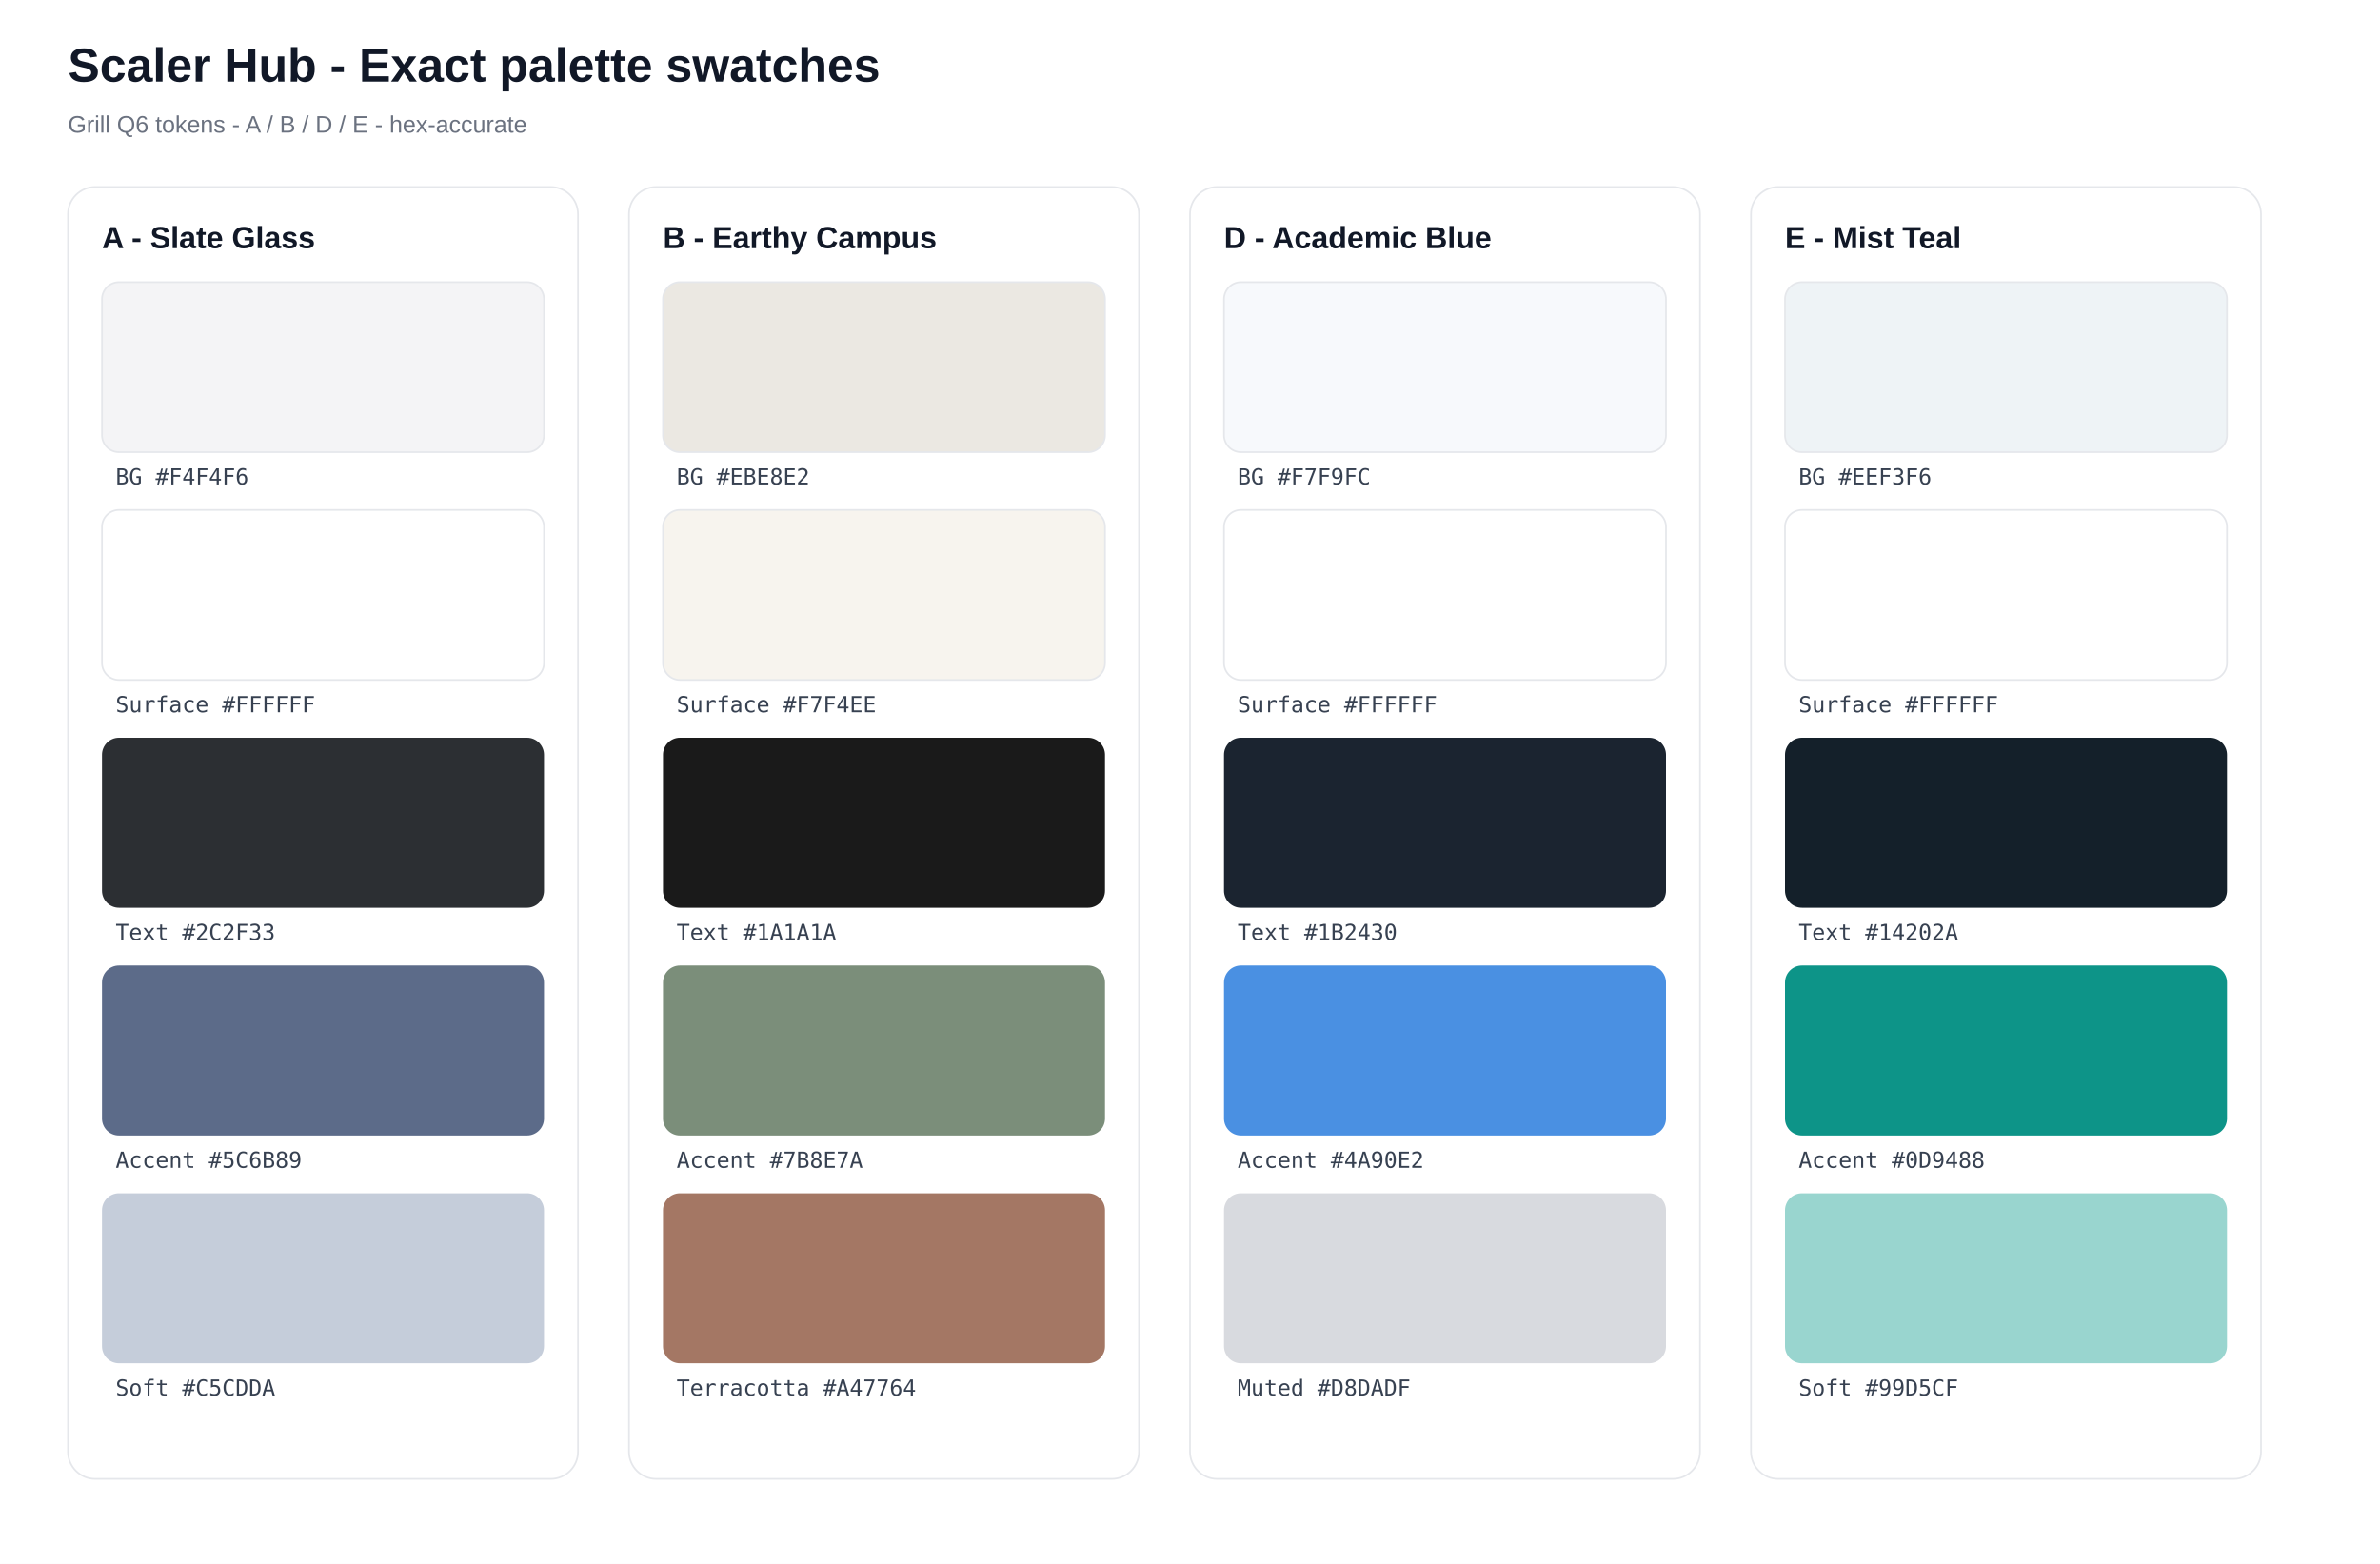
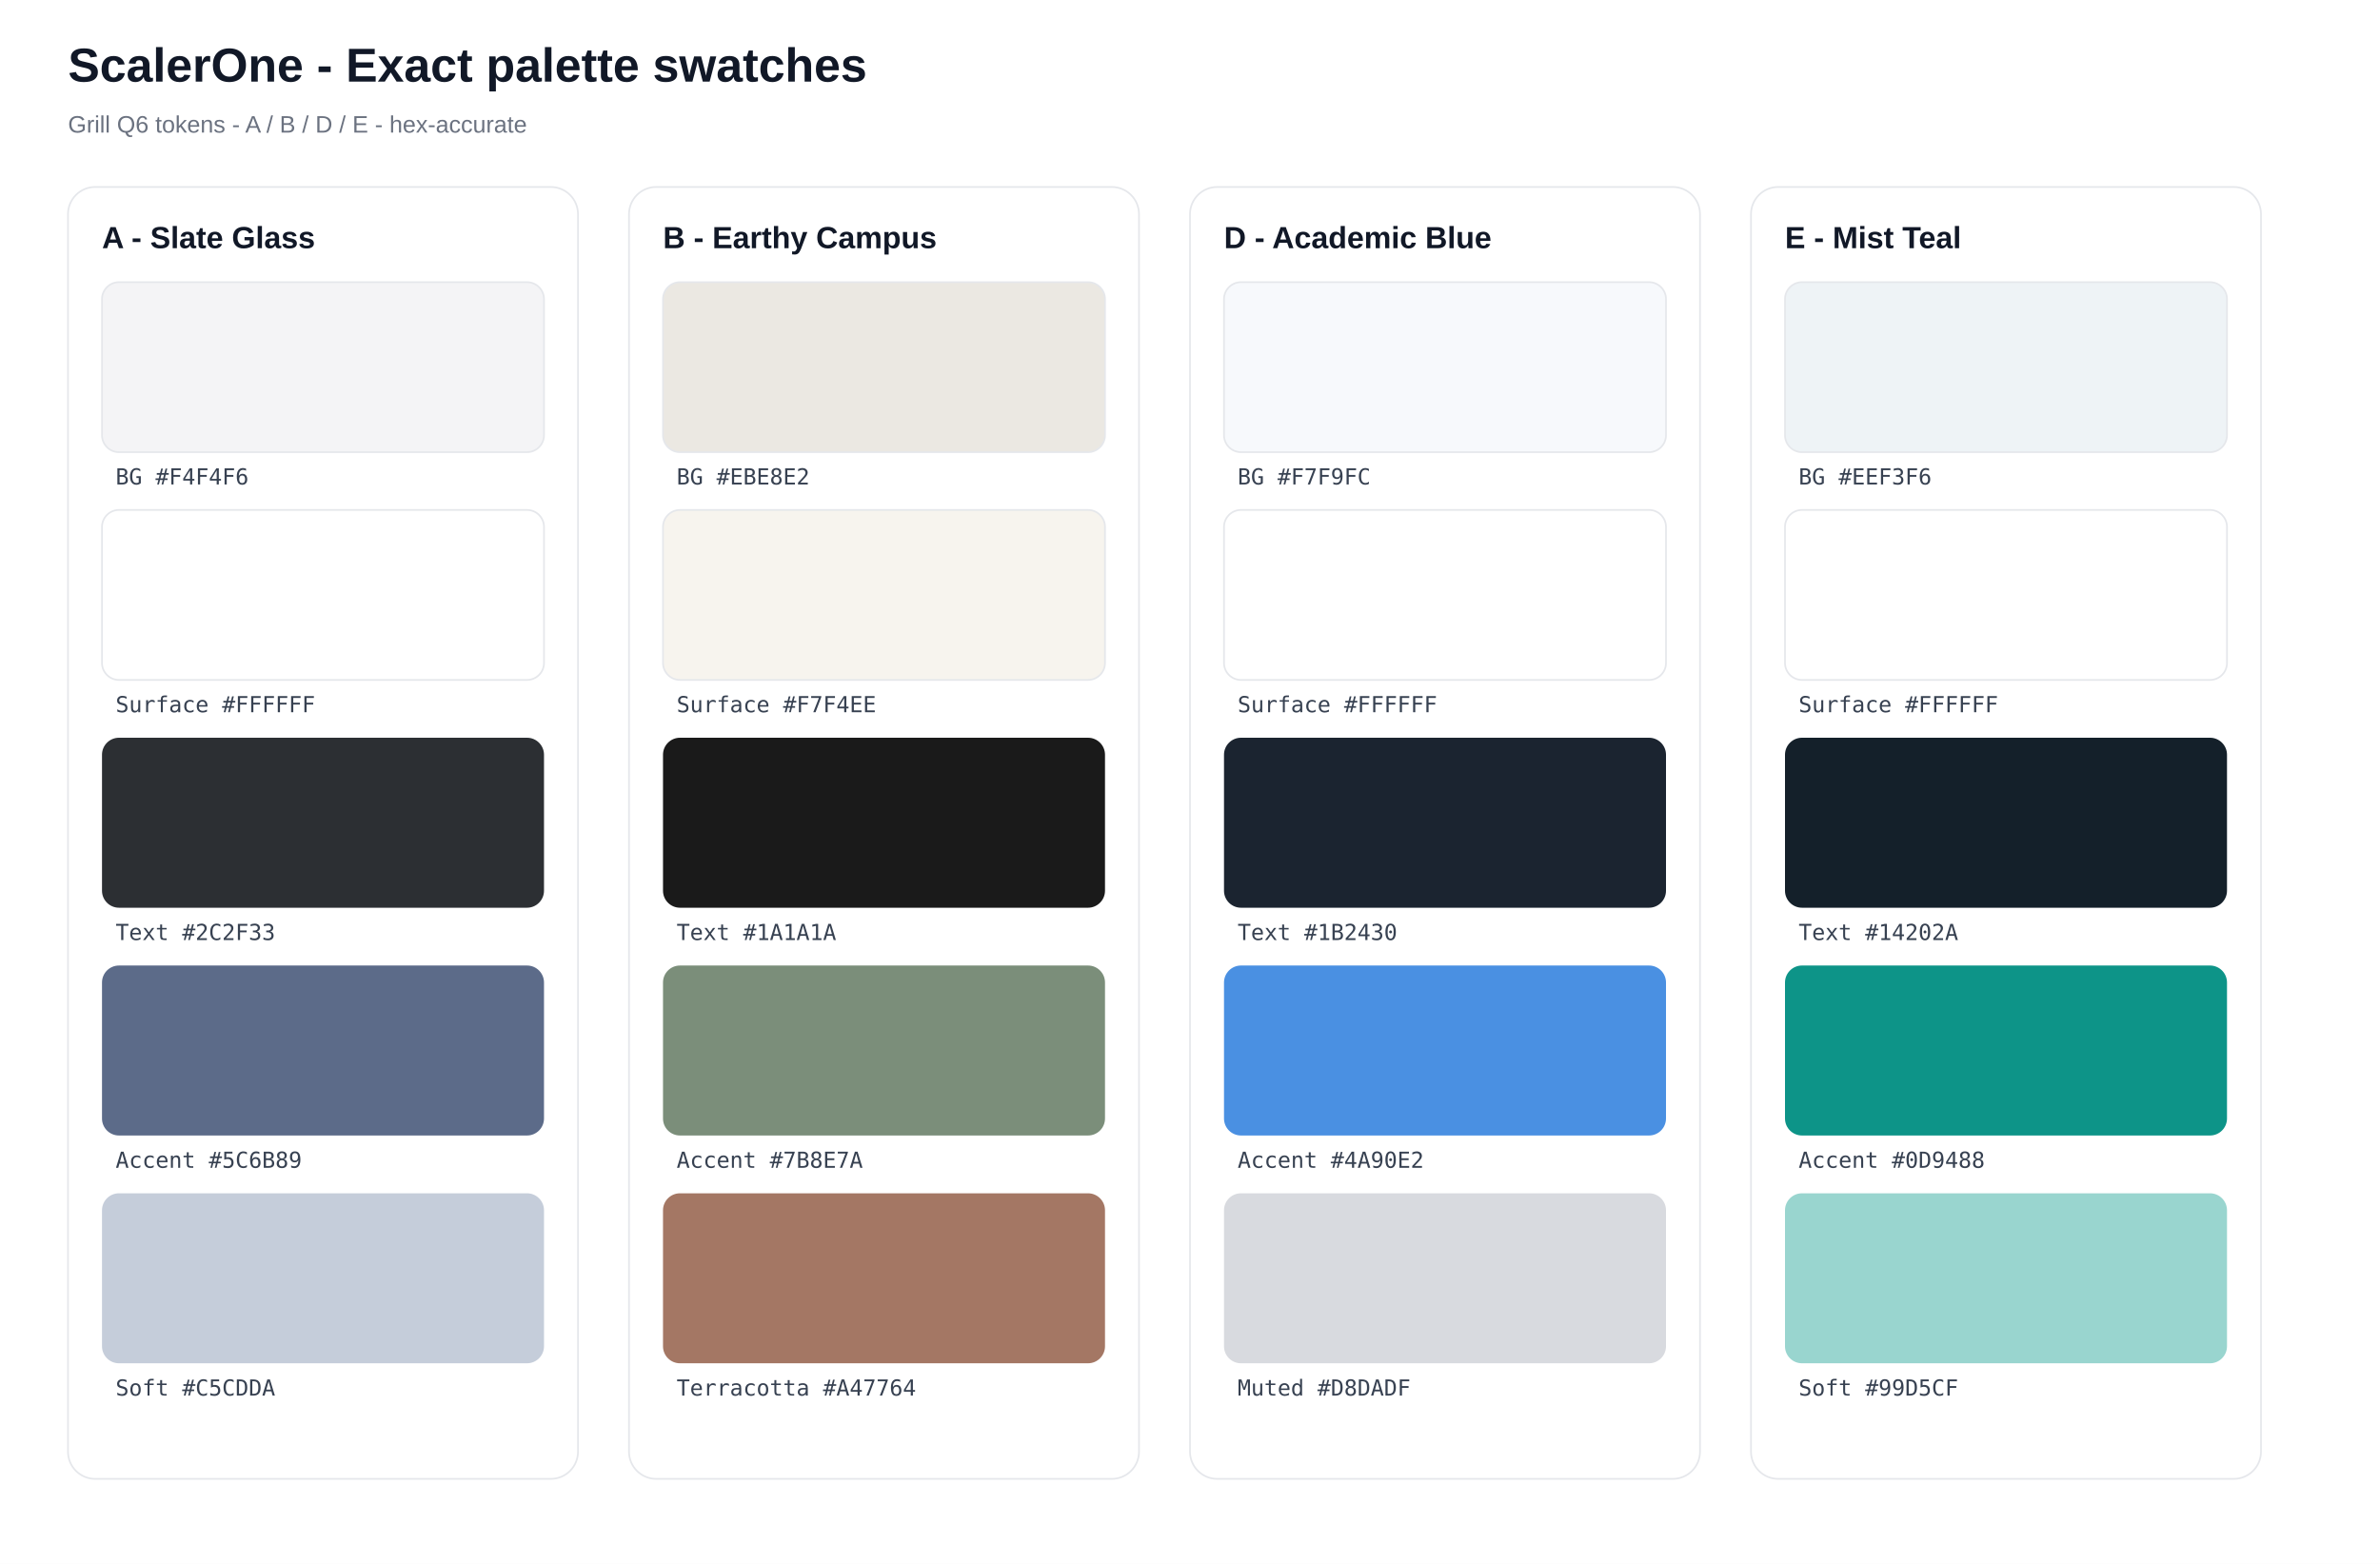
<svg xmlns="http://www.w3.org/2000/svg" width="1400" height="920" viewBox="0 0 1400 920">
  <rect width="1400" height="920" fill="#ffffff" />
-   <text x="40" y="48" font-family="Arial, Helvetica, sans-serif" font-size="28" font-weight="700" fill="#111827">Scaler Hub - Exact palette swatches</text>
+   <text x="40" y="48" font-family="Arial, Helvetica, sans-serif" font-size="28" font-weight="700" fill="#111827">ScalerOne - Exact palette swatches</text>
  <text x="40" y="78" font-family="Arial, Helvetica, sans-serif" font-size="14" fill="#6b7280">Grill Q6 tokens - A / B / D / E - hex-accurate</text>
  <g transform="translate(40,110)">
    <rect width="300" height="760" rx="16" fill="#ffffff" stroke="#e5e7eb" />
    <text x="20" y="36" font-family="Arial, Helvetica, sans-serif" font-size="18" font-weight="700" fill="#111827">A - Slate Glass</text>
    <rect x="20" y="56" width="260" height="100" rx="10" fill="#F4F4F6" stroke="#e5e7eb" />
    <text x="28" y="175" font-family="Menlo, monospace" font-size="13" fill="#374151">BG  #F4F4F6</text>
    <rect x="20" y="190" width="260" height="100" rx="10" fill="#FFFFFF" stroke="#e5e7eb" />
    <text x="28" y="309" font-family="Menlo, monospace" font-size="13" fill="#374151">Surface  #FFFFFF</text>
    <rect x="20" y="324" width="260" height="100" rx="10" fill="#2C2F33" />
    <text x="28" y="443" font-family="Menlo, monospace" font-size="13" fill="#374151">Text  #2C2F33</text>
    <rect x="20" y="458" width="260" height="100" rx="10" fill="#5C6B89" />
    <text x="28" y="577" font-family="Menlo, monospace" font-size="13" fill="#374151">Accent  #5C6B89</text>
    <rect x="20" y="592" width="260" height="100" rx="10" fill="#C5CDDA" />
    <text x="28" y="711" font-family="Menlo, monospace" font-size="13" fill="#374151">Soft  #C5CDDA</text>
  </g>
  <g transform="translate(370,110)">
    <rect width="300" height="760" rx="16" fill="#ffffff" stroke="#e5e7eb" />
    <text x="20" y="36" font-family="Arial, Helvetica, sans-serif" font-size="18" font-weight="700" fill="#111827">B - Earthy Campus</text>
    <rect x="20" y="56" width="260" height="100" rx="10" fill="#EBE8E2" stroke="#e5e7eb" />
    <text x="28" y="175" font-family="Menlo, monospace" font-size="13" fill="#374151">BG  #EBE8E2</text>
    <rect x="20" y="190" width="260" height="100" rx="10" fill="#F7F4EE" stroke="#e5e7eb" />
    <text x="28" y="309" font-family="Menlo, monospace" font-size="13" fill="#374151">Surface  #F7F4EE</text>
    <rect x="20" y="324" width="260" height="100" rx="10" fill="#1A1A1A" />
    <text x="28" y="443" font-family="Menlo, monospace" font-size="13" fill="#374151">Text  #1A1A1A</text>
    <rect x="20" y="458" width="260" height="100" rx="10" fill="#7B8E7A" />
    <text x="28" y="577" font-family="Menlo, monospace" font-size="13" fill="#374151">Accent  #7B8E7A</text>
    <rect x="20" y="592" width="260" height="100" rx="10" fill="#A47764" />
    <text x="28" y="711" font-family="Menlo, monospace" font-size="13" fill="#374151">Terracotta  #A47764</text>
  </g>
  <g transform="translate(700,110)">
    <rect width="300" height="760" rx="16" fill="#ffffff" stroke="#e5e7eb" />
    <text x="20" y="36" font-family="Arial, Helvetica, sans-serif" font-size="18" font-weight="700" fill="#111827">D - Academic Blue</text>
    <rect x="20" y="56" width="260" height="100" rx="10" fill="#F7F9FC" stroke="#e5e7eb" />
    <text x="28" y="175" font-family="Menlo, monospace" font-size="13" fill="#374151">BG  #F7F9FC</text>
    <rect x="20" y="190" width="260" height="100" rx="10" fill="#FFFFFF" stroke="#e5e7eb" />
    <text x="28" y="309" font-family="Menlo, monospace" font-size="13" fill="#374151">Surface  #FFFFFF</text>
    <rect x="20" y="324" width="260" height="100" rx="10" fill="#1B2430" />
    <text x="28" y="443" font-family="Menlo, monospace" font-size="13" fill="#374151">Text  #1B2430</text>
    <rect x="20" y="458" width="260" height="100" rx="10" fill="#4A90E2" />
    <text x="28" y="577" font-family="Menlo, monospace" font-size="13" fill="#374151">Accent  #4A90E2</text>
    <rect x="20" y="592" width="260" height="100" rx="10" fill="#D8DADF" />
    <text x="28" y="711" font-family="Menlo, monospace" font-size="13" fill="#374151">Muted  #D8DADF</text>
  </g>
  <g transform="translate(1030,110)">
    <rect width="300" height="760" rx="16" fill="#ffffff" stroke="#e5e7eb" />
    <text x="20" y="36" font-family="Arial, Helvetica, sans-serif" font-size="18" font-weight="700" fill="#111827">E - Mist Teal</text>
    <rect x="20" y="56" width="260" height="100" rx="10" fill="#EEF3F6" stroke="#e5e7eb" />
    <text x="28" y="175" font-family="Menlo, monospace" font-size="13" fill="#374151">BG  #EEF3F6</text>
    <rect x="20" y="190" width="260" height="100" rx="10" fill="#FFFFFF" stroke="#e5e7eb" />
    <text x="28" y="309" font-family="Menlo, monospace" font-size="13" fill="#374151">Surface  #FFFFFF</text>
    <rect x="20" y="324" width="260" height="100" rx="10" fill="#14202A" />
    <text x="28" y="443" font-family="Menlo, monospace" font-size="13" fill="#374151">Text  #14202A</text>
    <rect x="20" y="458" width="260" height="100" rx="10" fill="#0D9488" />
    <text x="28" y="577" font-family="Menlo, monospace" font-size="13" fill="#374151">Accent  #0D9488</text>
    <rect x="20" y="592" width="260" height="100" rx="10" fill="#99D5CF" />
    <text x="28" y="711" font-family="Menlo, monospace" font-size="13" fill="#374151">Soft  #99D5CF</text>
  </g>
</svg>
